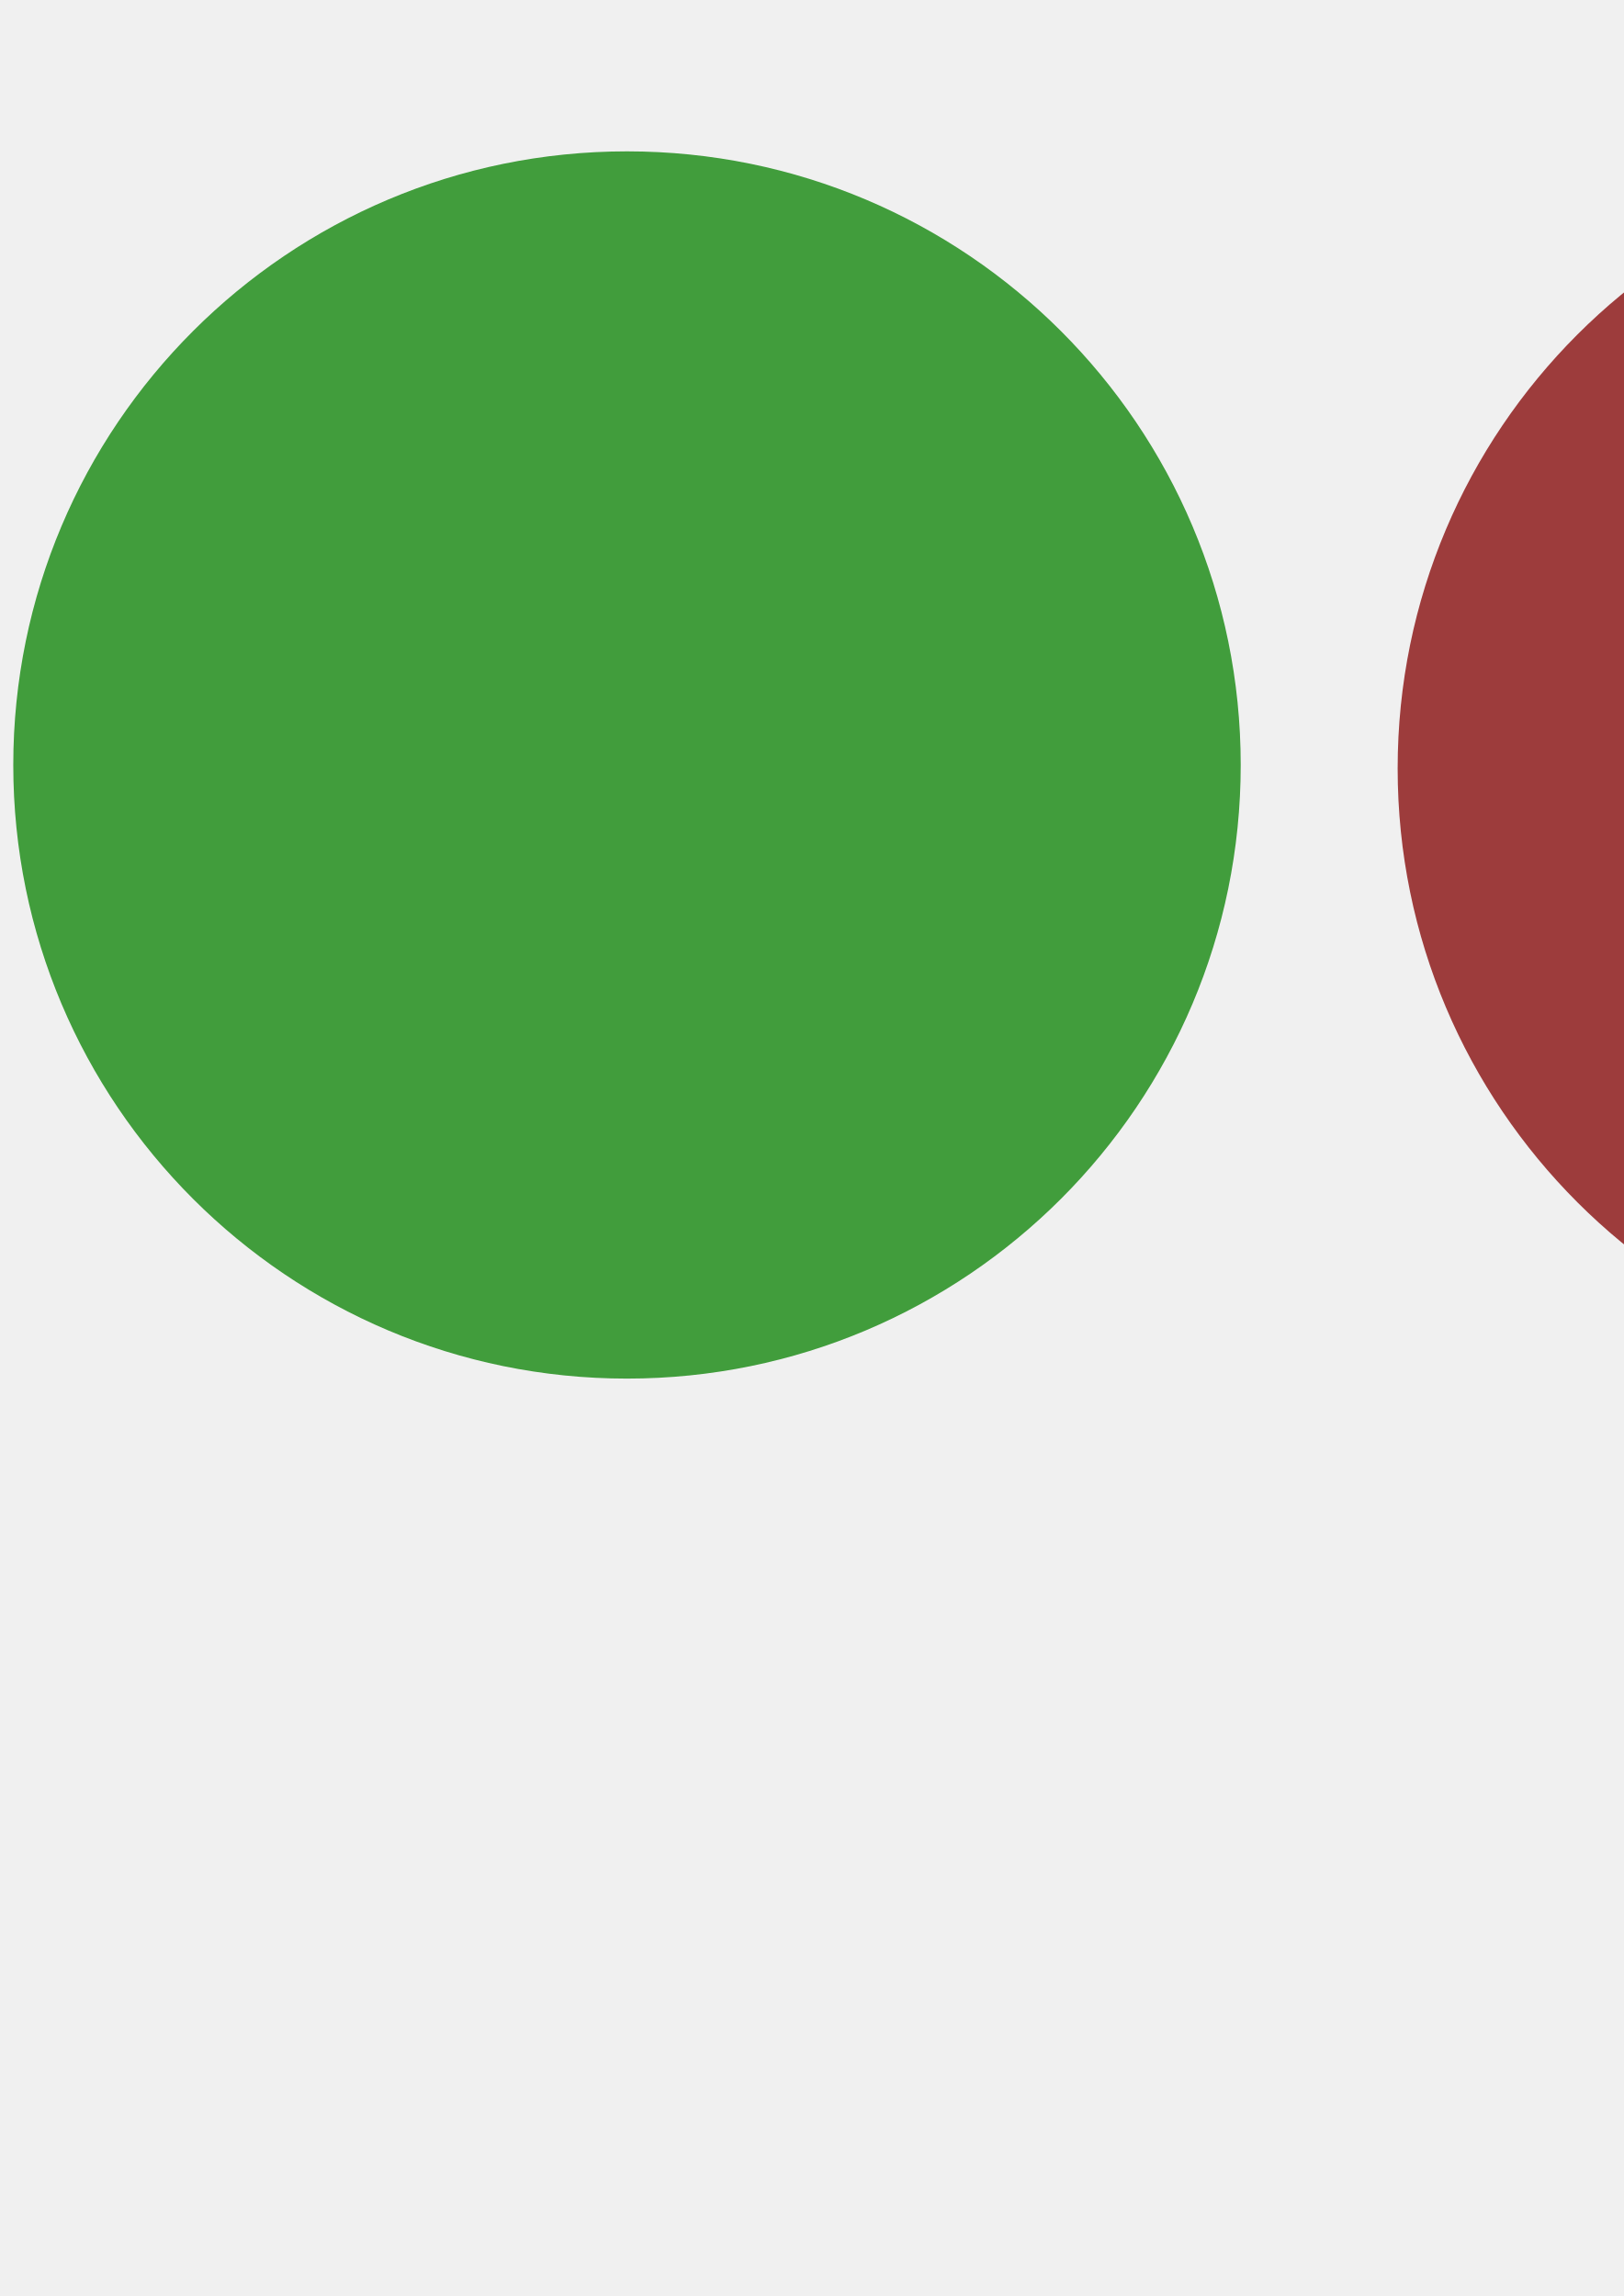
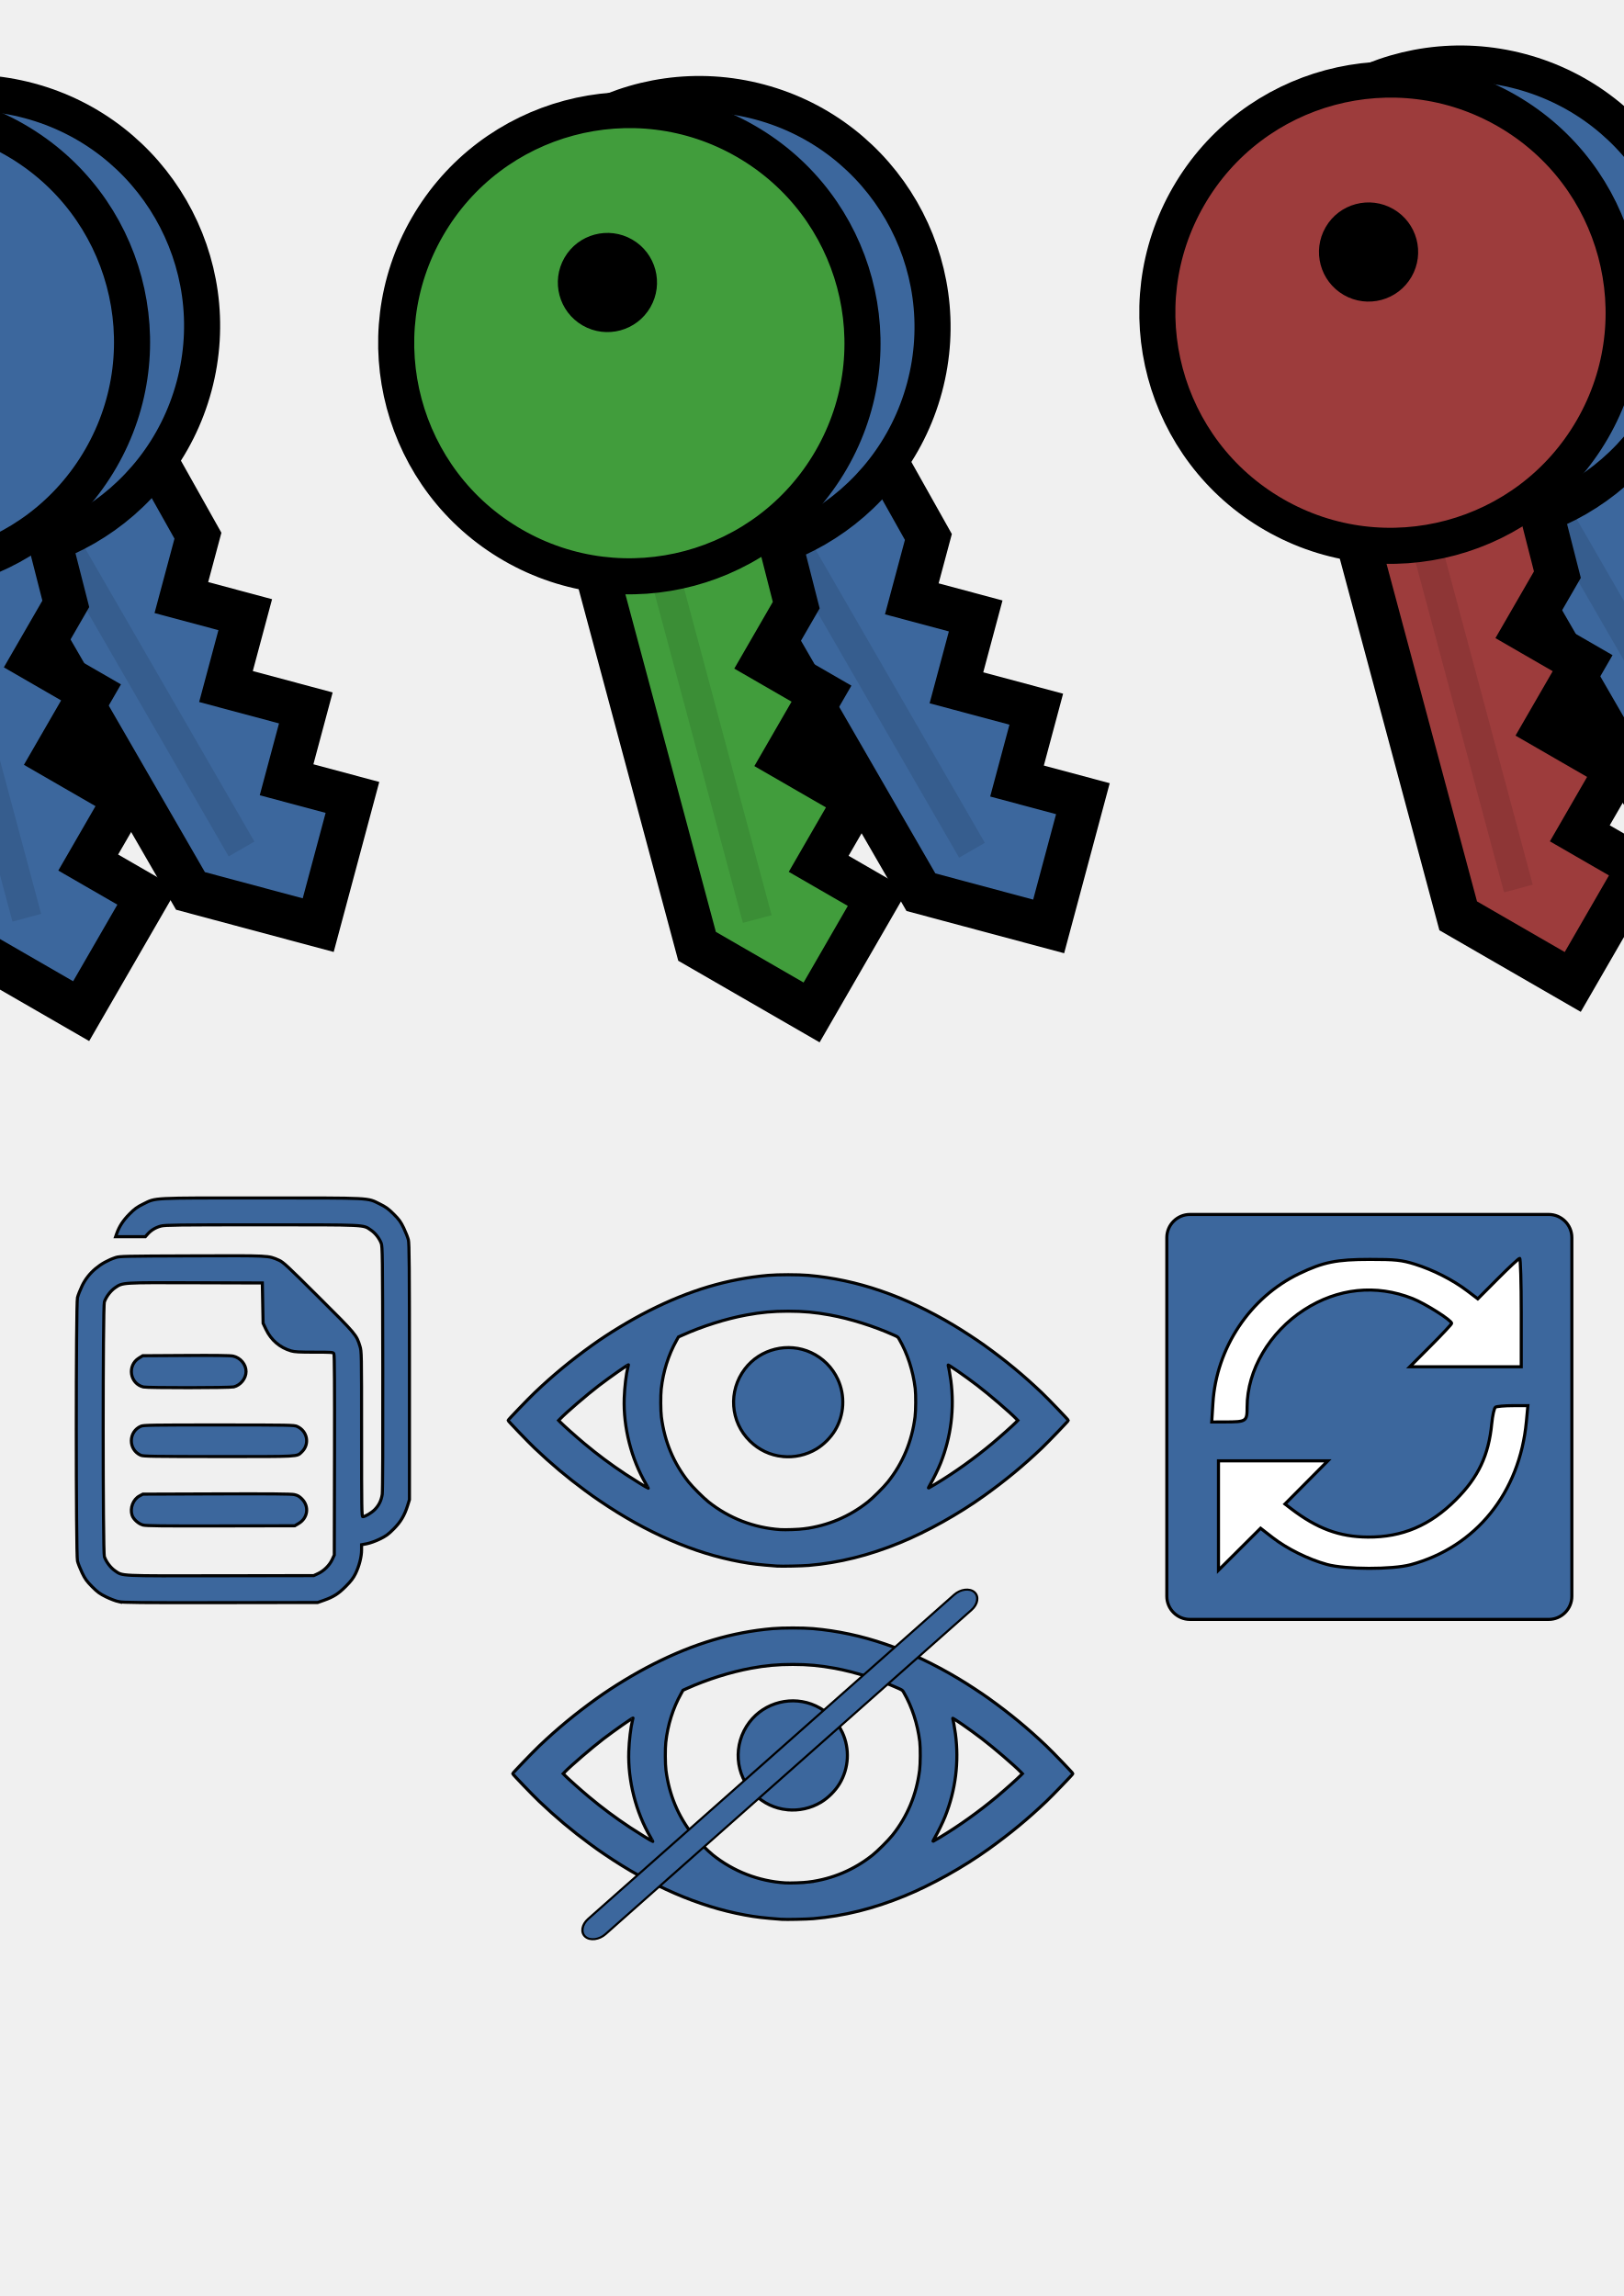
<svg xmlns="http://www.w3.org/2000/svg" width="210mm" height="297mm" viewBox="0 0 210 297" version="1.1" id="svg8">
  <defs id="defs2" />
  <g id="layer1">
-     <circle style="fill:#419d3c;fill-opacity:1;fill-rule:evenodd;stroke:none;stroke-width:1.035;stroke-linecap:round;stroke-miterlimit:4;stroke-dasharray:none" id="path839" cx="81.092" cy="98.954" r="79.375" />
-     <circle style="fill:#9d3c3c;fill-opacity:1;fill-rule:evenodd;stroke:none;stroke-width:1.035;stroke-linecap:round;stroke-miterlimit:4;stroke-dasharray:none" id="circle841" cx="260.139" cy="99.4" r="79.375" />
-     <g id="g966" transform="matrix(-0.258819,0.9659258,0.9659258,0.258819,-449.0759,193.9642)">
+     <g id="g966" transform="matrix(-0.258819,0.9659258,0.9659258,0.258819,-161.058,46.55351)">
      <path style="fill:#3c679d;fill-opacity:1;stroke:#000000;stroke-width:5.665;stroke-linecap:butt;stroke-linejoin:miter;stroke-miterlimit:2;stroke-dasharray:none;stroke-opacity:1" d="m -61.861,266.521 11.225,10.958 h 8.285 v 8.553 h 9.622 v 10.691 h 9.622 v 8.82 H -6.002 V 288.438 L -45.558,248.882" id="path948" />
      <path style="fill:none;stroke:#000000;stroke-width:3.842;stroke-linecap:butt;stroke-linejoin:miter;stroke-miterlimit:4;stroke-dasharray:none;stroke-opacity:0.099" d="M -50,256.367 -12.952,293.414" id="path958" />
      <circle style="fill:#3c679d;fill-opacity:1;fill-rule:evenodd;stroke:#000000;stroke-width:4.666;stroke-linecap:round;stroke-miterlimit:4;stroke-dasharray:none;stroke-opacity:1" id="path946" cx="-69.187" cy="241.845" r="30.151" />
      <circle style="fill:#000000;fill-opacity:1;fill-rule:evenodd;stroke:none;stroke-width:3.225;stroke-linecap:butt;stroke-linejoin:bevel;stroke-miterlimit:4;stroke-dasharray:none;stroke-opacity:0.996;paint-order:fill markers stroke" id="path960" cx="-74.568" cy="235.464" r="6.414" />
    </g>
-     <g id="g966-3" transform="matrix(-0.5,0.8660254,0.8660254,0.5,-468.4733,77.7434)">
+     <g id="g966-3" transform="matrix(-0.5,0.8660254,0.8660254,0.5,-180.4554,-69.66731)">
      <path style="fill:#419d3c;fill-opacity:1;stroke:#000000;stroke-width:5.665;stroke-linecap:butt;stroke-linejoin:miter;stroke-miterlimit:2;stroke-dasharray:none;stroke-opacity:1" d="m -24.82,308.477 11.225,10.958 h 8.285 v 8.553 h 9.622 v 10.691 h 9.622 v 8.82 H 31.04 V 330.393 L -8.516,290.837" id="path948-6" />
      <path style="fill:none;stroke:#000000;stroke-width:3.842;stroke-linecap:butt;stroke-linejoin:miter;stroke-miterlimit:4;stroke-dasharray:none;stroke-opacity:0.1" d="m -12.958,298.322 37.047,37.047" id="path958-7" />
      <circle style="fill:#419d3c;fill-opacity:1;fill-rule:evenodd;stroke:#000000;stroke-width:4.666;stroke-linecap:round;stroke-miterlimit:4;stroke-dasharray:none;stroke-opacity:1" id="path946-5" cx="-32.146" cy="283.8" r="30.151" />
      <circle style="fill:#000000;fill-opacity:1;fill-rule:evenodd;stroke:none;stroke-width:3.225;stroke-linecap:butt;stroke-linejoin:bevel;stroke-miterlimit:4;stroke-dasharray:none;stroke-opacity:0.996;paint-order:fill markers stroke" id="path960-3" cx="-37.527" cy="277.42" r="6.414" />
    </g>
-     <g id="g966-6" transform="matrix(-0.258819,0.9659258,0.9659258,0.258819,-340.4785,189.4862)">
+     <g id="g966-6" transform="matrix(-0.258819,0.9659258,0.9659258,0.258819,-62.61686,42.61002)">
      <path style="fill:#3c679d;fill-opacity:1;stroke:#000000;stroke-width:5.665;stroke-linecap:butt;stroke-linejoin:miter;stroke-miterlimit:2;stroke-dasharray:none;stroke-opacity:1" d="m -61.861,266.521 11.225,10.958 h 8.285 v 8.553 h 9.622 v 10.691 h 9.622 v 8.82 H -6.002 V 288.438 L -45.558,248.882" id="path948-2" />
      <path style="fill:none;stroke:#000000;stroke-width:3.842;stroke-linecap:butt;stroke-linejoin:miter;stroke-miterlimit:4;stroke-dasharray:none;stroke-opacity:0.1" d="M -50,256.367 -12.952,293.414" id="path958-9" />
      <circle style="fill:#3c679d;fill-opacity:1;fill-rule:evenodd;stroke:#000000;stroke-width:4.666;stroke-linecap:round;stroke-miterlimit:4;stroke-dasharray:none;stroke-opacity:1" id="path946-1" cx="-69.187" cy="241.845" r="30.151" />
      <circle style="fill:#000000;fill-opacity:1;fill-rule:evenodd;stroke:none;stroke-width:3.225;stroke-linecap:butt;stroke-linejoin:bevel;stroke-miterlimit:4;stroke-dasharray:none;stroke-opacity:0.996;paint-order:fill markers stroke" id="path960-2" cx="-74.568" cy="235.464" r="6.414" />
    </g>
-     <g id="g966-3-7" transform="matrix(-0.5,0.8660254,0.8660254,0.5,-359.8758,73.26536)">
+     <g id="g966-3-7" transform="matrix(-0.5,0.8660254,0.8660254,0.5,-82.01423,-73.61081)">
      <path style="fill:#9d3c3c;fill-opacity:1;stroke:#000000;stroke-width:5.665;stroke-linecap:butt;stroke-linejoin:miter;stroke-miterlimit:2;stroke-dasharray:none;stroke-opacity:1" d="m -24.82,308.477 11.225,10.958 h 8.285 v 8.553 h 9.622 v 10.691 h 9.622 v 8.82 H 31.04 V 330.393 L -8.516,290.837" id="path948-6-0" />
      <path style="fill:none;stroke:#000000;stroke-width:3.842;stroke-linecap:butt;stroke-linejoin:miter;stroke-miterlimit:4;stroke-dasharray:none;stroke-opacity:0.1" d="m -12.958,298.322 37.047,37.047" id="path958-7-9" />
      <circle style="fill:#9d3c3c;fill-opacity:1;fill-rule:evenodd;stroke:#000000;stroke-width:4.666;stroke-linecap:round;stroke-miterlimit:4;stroke-dasharray:none;stroke-opacity:1" id="path946-5-3" cx="-32.146" cy="283.8" r="30.151" />
      <circle style="fill:#000000;fill-opacity:1;fill-rule:evenodd;stroke:none;stroke-width:3.225;stroke-linecap:butt;stroke-linejoin:bevel;stroke-miterlimit:4;stroke-dasharray:none;stroke-opacity:0.996;paint-order:fill markers stroke" id="path960-3-6" cx="-37.527" cy="277.42" r="6.414" />
    </g>
-     <g id="g966-0" transform="matrix(-0.258819,0.9659258,0.9659258,0.258819,-555.8417,193.8)">
+     <g id="g966-0" transform="matrix(-0.258819,0.9659258,0.9659258,0.258819,-255.5294,46.38933)">
      <path style="fill:#3c679d;fill-opacity:1;stroke:#000000;stroke-width:5.665;stroke-linecap:butt;stroke-linejoin:miter;stroke-miterlimit:2;stroke-dasharray:none;stroke-opacity:1" d="m -61.861,266.521 11.225,10.958 h 8.285 v 8.553 h 9.622 v 10.691 h 9.622 v 8.82 H -6.002 V 288.438 L -45.558,248.882" id="path948-62" />
      <path style="fill:none;stroke:#000000;stroke-width:3.842;stroke-linecap:butt;stroke-linejoin:miter;stroke-miterlimit:4;stroke-dasharray:none;stroke-opacity:0.099" d="M -50,256.367 -12.952,293.414" id="path958-6" />
      <circle style="fill:#3c679d;fill-opacity:1;fill-rule:evenodd;stroke:#000000;stroke-width:4.666;stroke-linecap:round;stroke-miterlimit:4;stroke-dasharray:none;stroke-opacity:1" id="path946-18" cx="-69.187" cy="241.845" r="30.151" />
      <circle style="fill:#000000;fill-opacity:1;fill-rule:evenodd;stroke:none;stroke-width:3.225;stroke-linecap:butt;stroke-linejoin:bevel;stroke-miterlimit:4;stroke-dasharray:none;stroke-opacity:0.996;paint-order:fill markers stroke" id="path960-7" cx="-74.568" cy="235.464" r="6.414" />
    </g>
-     <g id="g966-3-9" transform="matrix(-0.5,0.8660254,0.8660254,0.5,-265.2986,154.6864)">
+     <g id="g966-3-9" transform="matrix(-0.5,0.8660254,0.8660254,0.5,35.01362,7.275647)">
      <path style="fill:#3c679d;fill-opacity:1;stroke:#000000;stroke-width:5.665;stroke-linecap:butt;stroke-linejoin:miter;stroke-miterlimit:2;stroke-dasharray:none;stroke-opacity:1" d="M 63.374,1.507 74.599,12.465 h 8.285 v 8.553 h 9.622 v 10.691 h 9.622 v 8.82 h 17.105 v -17.105 l -39.556,-39.556" id="path948-6-2" />
      <path style="fill:none;stroke:#000000;stroke-width:3.842;stroke-linecap:butt;stroke-linejoin:miter;stroke-miterlimit:4;stroke-dasharray:none;stroke-opacity:0.1" d="M 75.235,-8.648 112.283,28.399" id="path958-7-0" />
      <circle style="fill:#3c679d;fill-opacity:1;fill-rule:evenodd;stroke:#000000;stroke-width:4.666;stroke-linecap:round;stroke-miterlimit:4;stroke-dasharray:none;stroke-opacity:1" id="path946-5-2" cx="56.048" cy="-23.17" r="30.151" />
      <circle style="fill:#000000;fill-opacity:1;fill-rule:evenodd;stroke:none;stroke-width:3.225;stroke-linecap:butt;stroke-linejoin:bevel;stroke-miterlimit:4;stroke-dasharray:none;stroke-opacity:0.996;paint-order:fill markers stroke" id="path960-3-3" cx="50.667" cy="-29.55" r="6.414" />
    </g>
-     <path style="fill:#3c679d;stroke-width:0.4;fill-opacity:1;stroke-miterlimit:4;stroke-dasharray:none;stroke:#000000;stroke-opacity:0.983" d="m -128.181,352.664 c -2.383,-0.181 -3.26,-0.284 -4.789,-0.565 -5.966,-1.098 -12.099,-3.756 -18.116,-7.851 -0.873,-0.594 -0.965,-0.659 -1.958,-1.388 -2.213,-1.624 -4.384,-3.448 -6.483,-5.448 -0.844,-0.804 -3.448,-3.515 -3.448,-3.59 0,-0.075 2.604,-2.786 3.448,-3.59 2.37,-2.257 4.657,-4.147 7.427,-6.137 2.153,-1.547 4.916,-3.222 7.327,-4.443 5.282,-2.674 10.184,-4.134 15.413,-4.592 1.305,-0.114 3.932,-0.114 5.237,0 6.31,0.552 12.425,2.653 18.801,6.461 1.134,0.677 2.967,1.875 3.939,2.573 2.77,1.99 5.057,3.88 7.427,6.137 0.844,0.804 3.448,3.515 3.448,3.59 0,0.075 -2.604,2.786 -3.448,3.59 -2.37,2.257 -4.657,4.147 -7.427,6.137 -3.293,2.366 -7.417,4.669 -10.932,6.105 -4.005,1.637 -7.809,2.582 -11.761,2.923 -0.832,0.072 -3.544,0.129 -4.104,0.087 z m 3.515,-4.827 c 3.05,-0.395 5.845,-1.576 8.233,-3.476 0.667,-0.531 2.059,-1.923 2.59,-2.59 1.93,-2.424 3.095,-5.217 3.503,-8.398 0.105,-0.82 0.118,-2.89 0.023,-3.68 -0.277,-2.297 -1.002,-4.527 -2.072,-6.379 -0.169,-0.292 -0.172,-0.294 -0.691,-0.528 -2.557,-1.152 -5.619,-2.116 -8.259,-2.602 -1.909,-0.351 -3.451,-0.492 -5.402,-0.492 -1.951,0 -3.493,0.14 -5.402,0.492 -2.643,0.487 -5.702,1.451 -8.266,2.606 l -0.529,0.238 -0.26,0.466 c -1.04,1.862 -1.72,4.03 -1.966,6.271 -0.092,0.841 -0.08,2.812 0.022,3.609 0.41,3.184 1.574,5.974 3.504,8.398 0.531,0.667 1.923,2.059 2.59,2.59 2.65,2.11 5.899,3.363 9.294,3.585 0.666,0.043 2.381,-0.017 3.09,-0.109 z m -2.814,-9.346 c -1.602,-0.169 -3.045,-0.852 -4.21,-1.994 -2.549,-2.499 -2.832,-6.467 -0.663,-9.328 1.98,-2.613 5.592,-3.506 8.574,-2.12 1.53,0.711 2.739,1.92 3.45,3.45 0.979,2.107 0.844,4.615 -0.358,6.61 -0.567,0.941 -1.469,1.843 -2.408,2.408 -1.305,0.785 -2.871,1.132 -4.385,0.973 z m -17.648,3.575 c -1.913,-3.271 -2.951,-7.361 -2.824,-11.122 0.048,-1.42 0.252,-3.136 0.479,-4.017 0.038,-0.146 0.068,-0.279 0.068,-0.296 0,-0.088 -2.435,1.621 -3.817,2.678 -1.505,1.152 -4.202,3.467 -5.003,4.295 l -0.21,0.217 0.21,0.217 c 0.406,0.42 2.061,1.896 3.093,2.759 1.746,1.46 3.444,2.725 5.35,3.987 0.957,0.633 2.864,1.811 2.933,1.811 0.018,1.4e-4 -0.108,-0.239 -0.279,-0.531 z m 37.437,-0.018 c 2.461,-1.482 5.045,-3.33 7.341,-5.25 1.032,-0.863 2.687,-2.339 3.093,-2.759 l 0.21,-0.217 -0.21,-0.217 c -0.801,-0.828 -3.498,-3.144 -5.003,-4.295 -1.582,-1.21 -3.861,-2.793 -3.802,-2.642 0.062,0.161 0.269,1.321 0.36,2.014 0.475,3.62 0.023,7.253 -1.328,10.66 -0.299,0.755 -0.925,2.042 -1.327,2.729 -0.172,0.295 -0.281,0.523 -0.241,0.508 0.04,-0.015 0.448,-0.254 0.907,-0.531 z" id="path1188" />
-     <g id="g1194">
+     <path style="fill:#3c679d;fill-opacity:1;stroke:#000000;stroke-width:0.4;stroke-miterlimit:4;stroke-dasharray:none;stroke-opacity:0.983" d="m 100.503,202.581 c -2.383,-0.181 -3.26,-0.284 -4.789,-0.565 -5.966,-1.098 -12.099,-3.756 -18.116,-7.851 -0.873,-0.594 -0.965,-0.659 -1.958,-1.388 -2.213,-1.624 -4.384,-3.448 -6.483,-5.448 -0.844,-0.804 -3.448,-3.515 -3.448,-3.59 0,-0.075 2.604,-2.786 3.448,-3.59 2.37,-2.257 4.657,-4.147 7.427,-6.137 2.153,-1.547 4.916,-3.222 7.327,-4.443 5.282,-2.674 10.184,-4.134 15.413,-4.592 1.305,-0.114 3.932,-0.114 5.237,0 6.31,0.552 12.425,2.653 18.801,6.461 1.134,0.677 2.967,1.875 3.939,2.573 2.77,1.99 5.057,3.88 7.427,6.137 0.844,0.804 3.448,3.515 3.448,3.59 0,0.075 -2.604,2.786 -3.448,3.59 -2.37,2.257 -4.657,4.147 -7.427,6.137 -3.293,2.366 -7.417,4.669 -10.932,6.105 -4.005,1.637 -7.809,2.582 -11.761,2.923 -0.832,0.072 -3.544,0.129 -4.104,0.087 z m 3.515,-4.827 c 3.05,-0.395 5.845,-1.576 8.233,-3.476 0.667,-0.531 2.059,-1.923 2.59,-2.59 1.93,-2.424 3.095,-5.217 3.503,-8.398 0.105,-0.82 0.118,-2.89 0.023,-3.68 -0.277,-2.297 -1.002,-4.527 -2.072,-6.379 -0.169,-0.292 -0.172,-0.294 -0.691,-0.528 -2.557,-1.152 -5.619,-2.116 -8.259,-2.602 -1.909,-0.351 -3.451,-0.492 -5.402,-0.492 -1.951,0 -3.493,0.14 -5.402,0.492 -2.643,0.487 -5.702,1.451 -8.266,2.606 l -0.529,0.238 -0.26,0.466 c -1.04,1.862 -1.72,4.03 -1.966,6.271 -0.092,0.841 -0.08,2.812 0.022,3.609 0.41,3.184 1.574,5.974 3.504,8.398 0.531,0.667 1.923,2.059 2.59,2.59 2.65,2.11 5.899,3.363 9.294,3.585 0.666,0.043 2.381,-0.017 3.09,-0.109 z m -2.814,-9.346 c -1.602,-0.169 -3.045,-0.852 -4.21,-1.994 -2.549,-2.499 -2.832,-6.467 -0.663,-9.328 1.98,-2.613 5.592,-3.506 8.574,-2.12 1.53,0.711 2.739,1.92 3.45,3.45 0.979,2.107 0.844,4.615 -0.358,6.61 -0.567,0.941 -1.469,1.843 -2.408,2.408 -1.305,0.785 -2.871,1.132 -4.385,0.973 z m -17.648,3.575 c -1.913,-3.271 -2.951,-7.361 -2.824,-11.122 0.048,-1.42 0.252,-3.136 0.479,-4.017 0.038,-0.146 0.068,-0.279 0.068,-0.296 0,-0.088 -2.435,1.621 -3.817,2.678 -1.505,1.152 -4.202,3.467 -5.003,4.295 l -0.21,0.217 0.21,0.217 c 0.406,0.42 2.061,1.896 3.093,2.759 1.746,1.46 3.444,2.725 5.35,3.987 0.957,0.633 2.864,1.811 2.933,1.811 0.018,1.4e-4 -0.108,-0.239 -0.279,-0.531 z m 37.437,-0.018 c 2.461,-1.482 5.045,-3.33 7.341,-5.25 1.032,-0.863 2.687,-2.339 3.093,-2.759 l 0.21,-0.217 -0.21,-0.217 c -0.801,-0.828 -3.498,-3.144 -5.003,-4.295 -1.582,-1.21 -3.861,-2.793 -3.802,-2.642 0.062,0.161 0.269,1.321 0.36,2.014 0.475,3.62 0.023,7.253 -1.328,10.66 -0.299,0.755 -0.925,2.042 -1.327,2.729 -0.172,0.295 -0.281,0.523 -0.241,0.508 0.04,-0.015 0.448,-0.254 0.907,-0.531 z" id="path1188" />
+     <g id="g1194" transform="translate(228.684,-150.0834)">
      <rect style="fill:#3c679d;fill-opacity:1;fill-rule:evenodd;stroke:#000000;stroke-width:0.4;stroke-linecap:butt;stroke-linejoin:bevel;stroke-miterlimit:4;stroke-dasharray:none;stroke-opacity:1;paint-order:fill markers stroke" id="rect1170" width="52.385" height="52.385" x="-77.775" y="307.179" rx="3" ry="3" />
-       <path style="fill:#ffffff;fill-opacity:1;stroke-width:0.4;stroke:#000000;stroke-opacity:1;stroke-miterlimit:4;stroke-dasharray:none" d="m -71.093,346.125 v -7.073 h 7.073 7.073 l -2.773,2.792 -2.773,2.792 0.759,0.581 c 3.395,2.598 6.278,3.669 9.956,3.696 4.445,0.033 8.054,-1.499 11.38,-4.829 2.919,-2.923 4.25,-5.745 4.648,-9.852 0.103,-1.06 0.319,-2.015 0.48,-2.121 0.161,-0.107 1.171,-0.196 2.243,-0.198 l 1.949,-0.004 -0.192,2.051 c -0.862,9.222 -6.533,16.246 -14.952,18.519 -2.403,0.649 -8.444,0.634 -10.848,-0.027 -2.379,-0.654 -5.164,-2.031 -7.016,-3.47 l -1.56,-1.211 -2.723,2.714 -2.723,2.714 z m -0.719,-14.547 c 0.445,-7.142 4.795,-13.677 11.135,-16.727 3.146,-1.513 4.827,-1.854 9.163,-1.857 3.287,-0.003 4.121,0.086 5.821,0.617 2.363,0.738 4.916,2.038 6.78,3.453 l 1.356,1.029 2.607,-2.617 c 1.434,-1.439 2.699,-2.617 2.811,-2.617 0.112,0 0.203,3.155 0.203,7.011 v 7.011 h -7.205 -7.205 l 2.707,-2.716 c 1.489,-1.494 2.707,-2.798 2.707,-2.897 0,-0.396 -3.413,-2.559 -5.071,-3.214 -4.717,-1.863 -9.667,-1.347 -14.013,1.462 -4.475,2.893 -7.374,7.825 -7.374,12.549 0,1.899 -0.075,1.95 -2.883,1.956 l -1.693,0.004 z" id="path1168" />
+       <path style="fill:#ffffff;fill-opacity:1;stroke:#000000;stroke-width:0.4;stroke-miterlimit:4;stroke-dasharray:none;stroke-opacity:1" d="m -71.093,346.125 v -7.073 h 7.073 7.073 l -2.773,2.792 -2.773,2.792 0.759,0.581 c 3.395,2.598 6.278,3.669 9.956,3.696 4.445,0.033 8.054,-1.499 11.38,-4.829 2.919,-2.923 4.25,-5.745 4.648,-9.852 0.103,-1.06 0.319,-2.015 0.48,-2.121 0.161,-0.107 1.171,-0.196 2.243,-0.198 l 1.949,-0.004 -0.192,2.051 c -0.862,9.222 -6.533,16.246 -14.952,18.519 -2.403,0.649 -8.444,0.634 -10.848,-0.027 -2.379,-0.654 -5.164,-2.031 -7.016,-3.47 l -1.56,-1.211 -2.723,2.714 -2.723,2.714 z m -0.719,-14.547 c 0.445,-7.142 4.795,-13.677 11.135,-16.727 3.146,-1.513 4.827,-1.854 9.163,-1.857 3.287,-0.003 4.121,0.086 5.821,0.617 2.363,0.738 4.916,2.038 6.78,3.453 l 1.356,1.029 2.607,-2.617 c 1.434,-1.439 2.699,-2.617 2.811,-2.617 0.112,0 0.203,3.155 0.203,7.011 v 7.011 h -7.205 -7.205 l 2.707,-2.716 c 1.489,-1.494 2.707,-2.798 2.707,-2.897 0,-0.396 -3.413,-2.559 -5.071,-3.214 -4.717,-1.863 -9.667,-1.347 -14.013,1.462 -4.475,2.893 -7.374,7.825 -7.374,12.549 0,1.899 -0.075,1.95 -2.883,1.956 l -1.693,0.004 z" id="path1168" />
    </g>
-     <path style="fill:#3c679d;stroke-width:0.4;fill-opacity:1;stroke:#000000;stroke-opacity:0.983;stroke-miterlimit:4;stroke-dasharray:none" d="m -213.329,357.27 c -0.366,-0.079 -1.102,-0.359 -1.637,-0.621 -0.802,-0.394 -1.118,-0.625 -1.807,-1.32 -0.689,-0.694 -0.916,-1.011 -1.295,-1.802 -0.253,-0.528 -0.521,-1.213 -0.597,-1.522 -0.204,-0.833 -0.204,-33.238 0,-34.071 0.076,-0.309 0.346,-0.997 0.6,-1.528 0.804,-1.68 2.369,-3.001 4.327,-3.653 0.526,-0.175 1.173,-0.189 9.908,-0.218 10.208,-0.034 9.808,-0.054 11.213,0.559 0.56,0.244 1.062,0.71 5.144,4.774 4.833,4.812 4.893,4.883 5.34,6.343 0.212,0.693 0.215,0.827 0.215,11.382 0,9.529 0.017,10.681 0.157,10.681 0.296,0 1.122,-0.49 1.541,-0.914 0.54,-0.546 0.849,-1.174 0.972,-1.975 0.061,-0.397 0.088,-6.603 0.07,-16.346 -0.027,-14.584 -0.041,-15.737 -0.205,-16.145 -0.27,-0.674 -0.775,-1.312 -1.349,-1.704 -1.023,-0.699 -0.395,-0.669 -14.128,-0.669 -10.837,0 -12.465,0.02 -12.998,0.158 -0.689,0.178 -1.284,0.535 -1.727,1.036 l -0.302,0.341 h -1.921 -1.921 l 0.147,-0.417 c 0.325,-0.921 0.833,-1.701 1.635,-2.508 0.674,-0.679 0.997,-0.914 1.792,-1.305 1.681,-0.826 0.843,-0.784 15.326,-0.782 14.454,0.002 13.598,-0.042 15.261,0.779 0.79,0.39 1.125,0.634 1.805,1.314 0.693,0.693 0.913,0.999 1.297,1.8 0.254,0.531 0.524,1.218 0.6,1.528 0.113,0.46 0.138,3.583 0.138,17.086 v 16.524 l -0.24,0.767 c -0.4,1.281 -0.897,2.113 -1.811,3.032 -0.684,0.688 -0.995,0.914 -1.793,1.301 -0.538,0.261 -1.271,0.525 -1.656,0.597 l -0.691,0.13 v 0.676 c 0,0.877 -0.313,2.099 -0.784,3.059 -0.282,0.575 -0.592,0.982 -1.253,1.646 -0.967,0.97 -1.59,1.368 -2.823,1.803 l -0.819,0.289 -12.533,0.019 c -10.427,0.015 -12.645,-0.006 -13.199,-0.125 z m 25.803,-3.646 c 0.744,-0.349 1.456,-1.061 1.804,-1.804 l 0.273,-0.583 0.028,-12.92 c 0.019,-8.909 -0.006,-12.983 -0.08,-13.122 -0.103,-0.192 -0.225,-0.201 -2.541,-0.201 -1.927,0 -2.549,-0.034 -2.989,-0.163 -1.456,-0.428 -2.585,-1.393 -3.244,-2.774 l -0.381,-0.798 -0.051,-2.609 -0.051,-2.609 -8.641,-0.026 c -9.615,-0.029 -9.395,-0.043 -10.408,0.65 -0.569,0.39 -1.157,1.17 -1.379,1.831 -0.204,0.607 -0.204,32.338 0,32.945 0.222,0.661 0.81,1.442 1.379,1.831 1.019,0.697 0.364,0.666 13.677,0.644 l 12.022,-0.02 z m -22.664,-6.266 c -0.583,-0.158 -1.239,-0.748 -1.41,-1.267 -0.305,-0.923 0.13,-2.058 0.957,-2.5 l 0.435,-0.232 9.515,-0.032 c 6.945,-0.023 9.664,3e-4 10.065,0.087 0.425,0.092 0.648,0.217 0.983,0.552 0.983,0.983 0.782,2.485 -0.427,3.196 l -0.492,0.289 -9.566,0.02 c -7.618,0.016 -9.667,-0.007 -10.059,-0.114 z m -0.274,-9.022 c -1.655,-0.718 -1.64,-3.076 0.023,-3.771 0.333,-0.139 1.552,-0.158 10.077,-0.156 9.159,0.002 9.72,0.013 10.108,0.189 1.348,0.612 1.653,2.305 0.597,3.308 -0.655,0.623 -0.138,0.594 -10.749,0.59 -8.43,-0.003 -9.744,-0.024 -10.055,-0.159 z m 0.33,-8.839 c -1.759,-0.417 -2.131,-2.78 -0.587,-3.737 l 0.495,-0.307 5.584,-0.033 c 3.798,-0.022 5.75,0.003 6.102,0.08 0.952,0.207 1.678,1.072 1.678,2 0,0.886 -0.701,1.763 -1.588,1.986 -0.513,0.129 -11.144,0.139 -11.684,0.011 z" id="path1190" />
-     <path style="fill:#3c679d;fill-opacity:1;stroke:#000000;stroke-width:0.4;stroke-miterlimit:4;stroke-dasharray:none;stroke-opacity:0.983" d="m -127.59,398.36 c -2.383,-0.181 -3.26,-0.284 -4.789,-0.565 -5.966,-1.098 -12.099,-3.756 -18.116,-7.851 -0.873,-0.594 -0.965,-0.659 -1.958,-1.388 -2.213,-1.624 -4.384,-3.448 -6.483,-5.448 -0.844,-0.804 -3.448,-3.515 -3.448,-3.59 0,-0.075 2.604,-2.786 3.448,-3.59 2.37,-2.257 4.657,-4.147 7.427,-6.137 2.153,-1.547 4.916,-3.222 7.327,-4.443 5.282,-2.674 10.184,-4.134 15.413,-4.592 1.305,-0.114 3.932,-0.114 5.237,0 6.31,0.552 12.425,2.653 18.801,6.461 1.134,0.677 2.967,1.875 3.939,2.573 2.77,1.99 5.057,3.88 7.427,6.137 0.844,0.804 3.448,3.515 3.448,3.59 0,0.075 -2.604,2.786 -3.448,3.59 -2.37,2.257 -4.657,4.147 -7.427,6.137 -3.293,2.366 -7.417,4.669 -10.932,6.105 -4.005,1.637 -7.809,2.582 -11.761,2.923 -0.832,0.072 -3.544,0.129 -4.104,0.087 z m 3.515,-4.827 c 3.05,-0.395 5.845,-1.576 8.233,-3.476 0.667,-0.531 2.059,-1.923 2.59,-2.59 1.93,-2.424 3.095,-5.217 3.503,-8.398 0.105,-0.82 0.118,-2.89 0.023,-3.68 -0.277,-2.297 -1.002,-4.527 -2.072,-6.379 -0.169,-0.292 -0.172,-0.294 -0.691,-0.528 -2.557,-1.152 -5.619,-2.116 -8.259,-2.602 -1.909,-0.351 -3.451,-0.492 -5.402,-0.492 -1.951,0 -3.493,0.14 -5.402,0.492 -2.643,0.487 -5.702,1.451 -8.266,2.606 l -0.529,0.238 -0.26,0.466 c -1.04,1.862 -1.72,4.03 -1.966,6.271 -0.092,0.841 -0.08,2.812 0.022,3.609 0.41,3.184 1.574,5.974 3.504,8.398 0.531,0.667 1.923,2.059 2.59,2.59 2.65,2.11 5.899,3.363 9.294,3.585 0.666,0.043 2.381,-0.017 3.09,-0.109 z m -2.814,-9.346 c -1.602,-0.169 -3.045,-0.852 -4.21,-1.994 -2.549,-2.499 -2.832,-6.467 -0.663,-9.328 1.98,-2.613 5.592,-3.506 8.574,-2.12 1.53,0.711 2.739,1.92 3.45,3.45 0.979,2.107 0.844,4.615 -0.358,6.61 -0.567,0.941 -1.469,1.843 -2.408,2.408 -1.305,0.785 -2.871,1.132 -4.385,0.973 z m -17.648,3.575 c -1.913,-3.271 -2.951,-7.361 -2.824,-11.122 0.048,-1.42 0.252,-3.136 0.479,-4.017 0.038,-0.146 0.068,-0.279 0.068,-0.296 0,-0.088 -2.435,1.621 -3.817,2.678 -1.505,1.152 -4.202,3.467 -5.003,4.295 l -0.21,0.217 0.21,0.217 c 0.406,0.42 2.061,1.896 3.093,2.759 1.746,1.46 3.444,2.725 5.35,3.987 0.957,0.633 2.864,1.811 2.933,1.811 0.018,1.4e-4 -0.108,-0.239 -0.279,-0.531 z m 37.437,-0.018 c 2.461,-1.482 5.045,-3.33 7.341,-5.25 1.032,-0.863 2.687,-2.339 3.093,-2.759 l 0.21,-0.217 -0.21,-0.217 c -0.801,-0.828 -3.498,-3.144 -5.003,-4.295 -1.582,-1.21 -3.861,-2.793 -3.802,-2.642 0.062,0.161 0.269,1.321 0.36,2.014 0.475,3.62 0.023,7.253 -1.328,10.66 -0.299,0.755 -0.925,2.042 -1.327,2.729 -0.172,0.295 -0.281,0.523 -0.241,0.508 0.04,-0.015 0.448,-0.254 0.907,-0.531 z" id="path1188-3" />
-     <rect style="fill:#3c679d;fill-opacity:1;fill-rule:evenodd;stroke:#000000;stroke-width:0.279;stroke-linecap:round;stroke-linejoin:bevel;stroke-miterlimit:4;stroke-dasharray:none;stroke-opacity:1;paint-order:fill markers stroke" id="rect891" width="67.222" height="2.985" x="-405.16" y="198.484" rx="1.987" ry="1.982" transform="matrix(0.748499,-0.6631359,0.7514898,0.6597447,0,0)" />
+     <path style="fill:#3c679d;fill-opacity:1;stroke:#000000;stroke-width:0.4;stroke-miterlimit:4;stroke-dasharray:none;stroke-opacity:0.983" d="m 15.355,207.187 c -0.366,-0.079 -1.102,-0.359 -1.637,-0.621 -0.802,-0.394 -1.118,-0.625 -1.807,-1.32 -0.689,-0.694 -0.916,-1.011 -1.295,-1.802 -0.253,-0.528 -0.521,-1.213 -0.597,-1.522 -0.204,-0.833 -0.204,-33.238 0,-34.071 0.076,-0.309 0.346,-0.997 0.6,-1.528 0.804,-1.68 2.369,-3.001 4.327,-3.653 0.526,-0.175 1.173,-0.189 9.908,-0.218 10.208,-0.034 9.808,-0.054 11.213,0.559 0.56,0.244 1.062,0.71 5.144,4.774 4.833,4.812 4.893,4.883 5.34,6.343 0.212,0.693 0.215,0.827 0.215,11.382 0,9.529 0.017,10.681 0.157,10.681 0.296,0 1.122,-0.49 1.541,-0.914 0.54,-0.546 0.849,-1.174 0.972,-1.975 0.061,-0.397 0.088,-6.603 0.07,-16.346 -0.027,-14.584 -0.041,-15.737 -0.205,-16.145 -0.27,-0.674 -0.775,-1.312 -1.349,-1.704 -1.023,-0.699 -0.395,-0.669 -14.128,-0.669 -10.837,0 -12.465,0.02 -12.998,0.158 -0.689,0.178 -1.284,0.535 -1.727,1.036 l -0.302,0.341 h -1.921 -1.921 l 0.147,-0.417 c 0.325,-0.921 0.833,-1.701 1.635,-2.508 0.674,-0.679 0.997,-0.914 1.792,-1.305 1.681,-0.826 0.843,-0.784 15.326,-0.782 14.454,0.002 13.598,-0.042 15.261,0.779 0.79,0.39 1.125,0.634 1.805,1.314 0.693,0.693 0.913,0.999 1.297,1.8 0.254,0.531 0.524,1.218 0.6,1.528 0.113,0.46 0.138,3.583 0.138,17.086 v 16.524 l -0.24,0.767 c -0.4,1.281 -0.897,2.113 -1.811,3.032 -0.684,0.688 -0.995,0.914 -1.793,1.301 -0.538,0.261 -1.271,0.525 -1.656,0.597 l -0.691,0.13 v 0.676 c 0,0.877 -0.313,2.099 -0.784,3.059 -0.282,0.575 -0.592,0.982 -1.253,1.646 -0.967,0.97 -1.59,1.368 -2.823,1.803 l -0.819,0.289 -12.533,0.019 c -10.427,0.015 -12.645,-0.006 -13.199,-0.125 z m 25.803,-3.646 c 0.744,-0.349 1.456,-1.061 1.804,-1.804 l 0.273,-0.583 0.028,-12.92 c 0.019,-8.909 -0.006,-12.983 -0.08,-13.122 -0.103,-0.192 -0.225,-0.201 -2.541,-0.201 -1.927,0 -2.549,-0.034 -2.989,-0.163 -1.456,-0.428 -2.585,-1.393 -3.244,-2.774 l -0.381,-0.798 -0.051,-2.609 -0.051,-2.609 -8.641,-0.026 c -9.615,-0.029 -9.395,-0.043 -10.408,0.65 -0.569,0.39 -1.157,1.17 -1.379,1.831 -0.204,0.607 -0.204,32.338 0,32.945 0.222,0.661 0.81,1.442 1.379,1.831 1.019,0.697 0.364,0.666 13.677,0.644 l 12.022,-0.02 z M 18.494,197.275 c -0.583,-0.158 -1.239,-0.748 -1.41,-1.267 -0.305,-0.923 0.13,-2.058 0.957,-2.5 l 0.435,-0.232 9.515,-0.032 c 6.945,-0.023 9.664,3e-4 10.065,0.087 0.425,0.092 0.648,0.217 0.983,0.552 0.983,0.983 0.782,2.485 -0.427,3.196 l -0.492,0.289 -9.566,0.02 c -7.618,0.016 -9.667,-0.007 -10.059,-0.114 z m -0.274,-9.022 c -1.655,-0.718 -1.64,-3.076 0.023,-3.771 0.333,-0.139 1.552,-0.158 10.077,-0.156 9.159,0.002 9.72,0.013 10.108,0.189 1.348,0.612 1.653,2.305 0.597,3.308 -0.655,0.623 -0.138,0.594 -10.749,0.59 -8.43,-0.003 -9.744,-0.024 -10.055,-0.159 z m 0.33,-8.839 c -1.759,-0.417 -2.131,-2.78 -0.587,-3.737 l 0.495,-0.307 5.584,-0.033 c 3.798,-0.022 5.75,0.003 6.102,0.08 0.952,0.207 1.678,1.072 1.678,2 0,0.886 -0.701,1.763 -1.588,1.986 -0.513,0.129 -11.144,0.139 -11.684,0.011 z" id="path1190" />
+     <path style="fill:#3c679d;fill-opacity:1;stroke:#000000;stroke-width:0.4;stroke-miterlimit:4;stroke-dasharray:none;stroke-opacity:0.983" d="m 101.094,248.276 c -2.383,-0.181 -3.26,-0.284 -4.789,-0.565 -5.966,-1.098 -12.099,-3.756 -18.116,-7.851 -0.873,-0.594 -0.965,-0.659 -1.958,-1.388 -2.213,-1.624 -4.384,-3.448 -6.483,-5.448 -0.844,-0.804 -3.448,-3.515 -3.448,-3.59 0,-0.075 2.604,-2.786 3.448,-3.59 2.37,-2.257 4.657,-4.147 7.427,-6.137 2.153,-1.547 4.916,-3.222 7.327,-4.443 5.282,-2.674 10.184,-4.134 15.413,-4.592 1.305,-0.114 3.932,-0.114 5.237,0 6.31,0.552 12.425,2.653 18.801,6.461 1.134,0.677 2.967,1.875 3.939,2.573 2.77,1.99 5.057,3.88 7.427,6.137 0.844,0.804 3.448,3.515 3.448,3.59 0,0.075 -2.604,2.786 -3.448,3.59 -2.37,2.257 -4.657,4.147 -7.427,6.137 -3.293,2.366 -7.417,4.669 -10.932,6.105 -4.005,1.637 -7.809,2.582 -11.761,2.923 -0.832,0.072 -3.544,0.129 -4.104,0.087 z m 3.515,-4.827 c 3.05,-0.395 5.845,-1.576 8.233,-3.476 0.667,-0.531 2.059,-1.923 2.59,-2.59 1.93,-2.424 3.095,-5.217 3.503,-8.398 0.105,-0.82 0.118,-2.89 0.023,-3.68 -0.277,-2.297 -1.002,-4.527 -2.072,-6.379 -0.169,-0.292 -0.172,-0.294 -0.691,-0.528 -2.557,-1.152 -5.619,-2.116 -8.259,-2.602 -1.909,-0.351 -3.451,-0.492 -5.402,-0.492 -1.951,0 -3.493,0.14 -5.402,0.492 -2.643,0.487 -5.702,1.451 -8.266,2.606 l -0.529,0.238 -0.26,0.466 c -1.04,1.862 -1.72,4.03 -1.966,6.271 -0.092,0.841 -0.08,2.812 0.022,3.609 0.41,3.184 1.574,5.974 3.504,8.398 0.531,0.667 1.923,2.059 2.59,2.59 2.65,2.11 5.899,3.363 9.294,3.585 0.666,0.043 2.381,-0.017 3.09,-0.109 z m -2.814,-9.346 c -1.602,-0.169 -3.045,-0.852 -4.21,-1.994 -2.549,-2.499 -2.832,-6.467 -0.663,-9.328 1.98,-2.613 5.592,-3.506 8.574,-2.12 1.53,0.711 2.739,1.92 3.45,3.45 0.979,2.107 0.844,4.615 -0.358,6.61 -0.567,0.941 -1.469,1.843 -2.408,2.408 -1.305,0.785 -2.871,1.132 -4.385,0.973 z m -17.648,3.575 c -1.913,-3.271 -2.951,-7.361 -2.824,-11.122 0.048,-1.42 0.252,-3.136 0.479,-4.017 0.038,-0.146 0.068,-0.279 0.068,-0.296 0,-0.088 -2.435,1.621 -3.817,2.678 -1.505,1.152 -4.202,3.467 -5.003,4.295 l -0.21,0.217 0.21,0.217 c 0.406,0.42 2.061,1.896 3.093,2.759 1.746,1.46 3.444,2.725 5.35,3.987 0.957,0.633 2.864,1.811 2.933,1.811 0.018,1.4e-4 -0.108,-0.239 -0.279,-0.531 z m 37.437,-0.018 c 2.461,-1.482 5.045,-3.33 7.341,-5.25 1.032,-0.863 2.687,-2.339 3.093,-2.759 l 0.21,-0.217 -0.21,-0.217 c -0.801,-0.828 -3.498,-3.144 -5.003,-4.295 -1.582,-1.21 -3.861,-2.793 -3.802,-2.642 0.062,0.161 0.269,1.321 0.36,2.014 0.475,3.62 0.023,7.253 -1.328,10.66 -0.299,0.755 -0.925,2.042 -1.327,2.729 -0.172,0.295 -0.281,0.523 -0.241,0.508 0.04,-0.015 0.448,-0.254 0.907,-0.531 z" id="path1188-3" />
+     <rect style="fill:#3c679d;fill-opacity:1;fill-rule:evenodd;stroke:#000000;stroke-width:0.279;stroke-linecap:round;stroke-linejoin:bevel;stroke-miterlimit:4;stroke-dasharray:none;stroke-opacity:1;paint-order:fill markers stroke" id="rect891" width="67.222" height="2.985" x="-139.417" y="238.106" rx="1.987" ry="1.982" transform="matrix(0.748499,-0.6631359,0.7514898,0.6597447,0,0)" />
  </g>
</svg>
